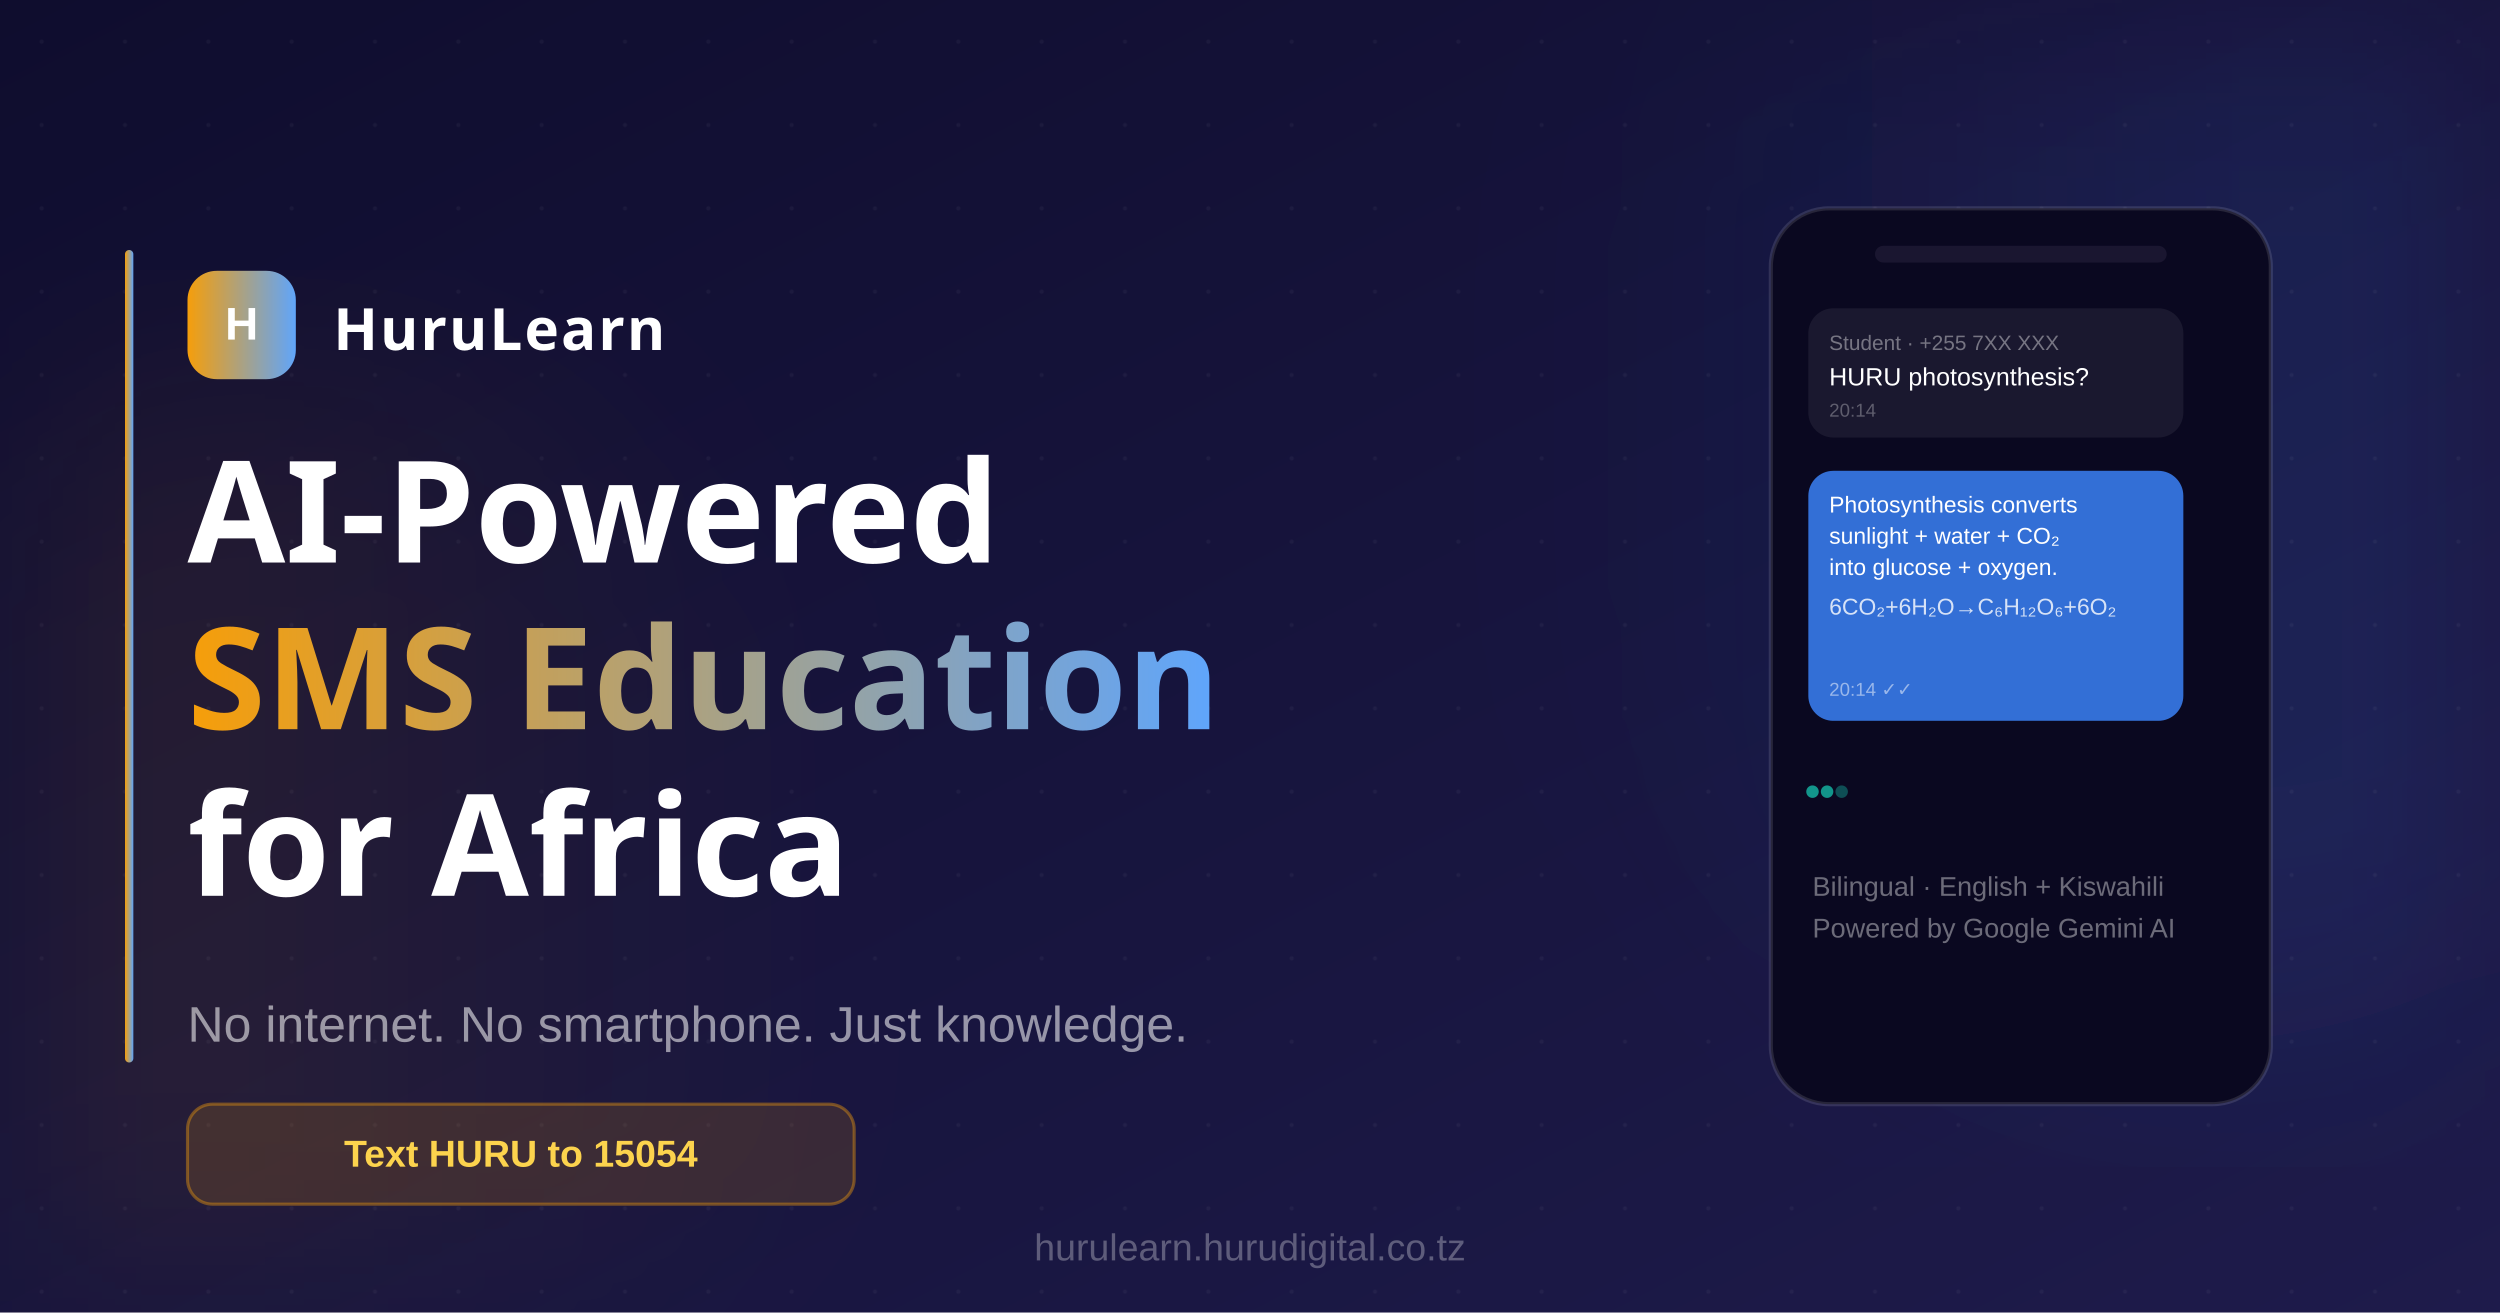
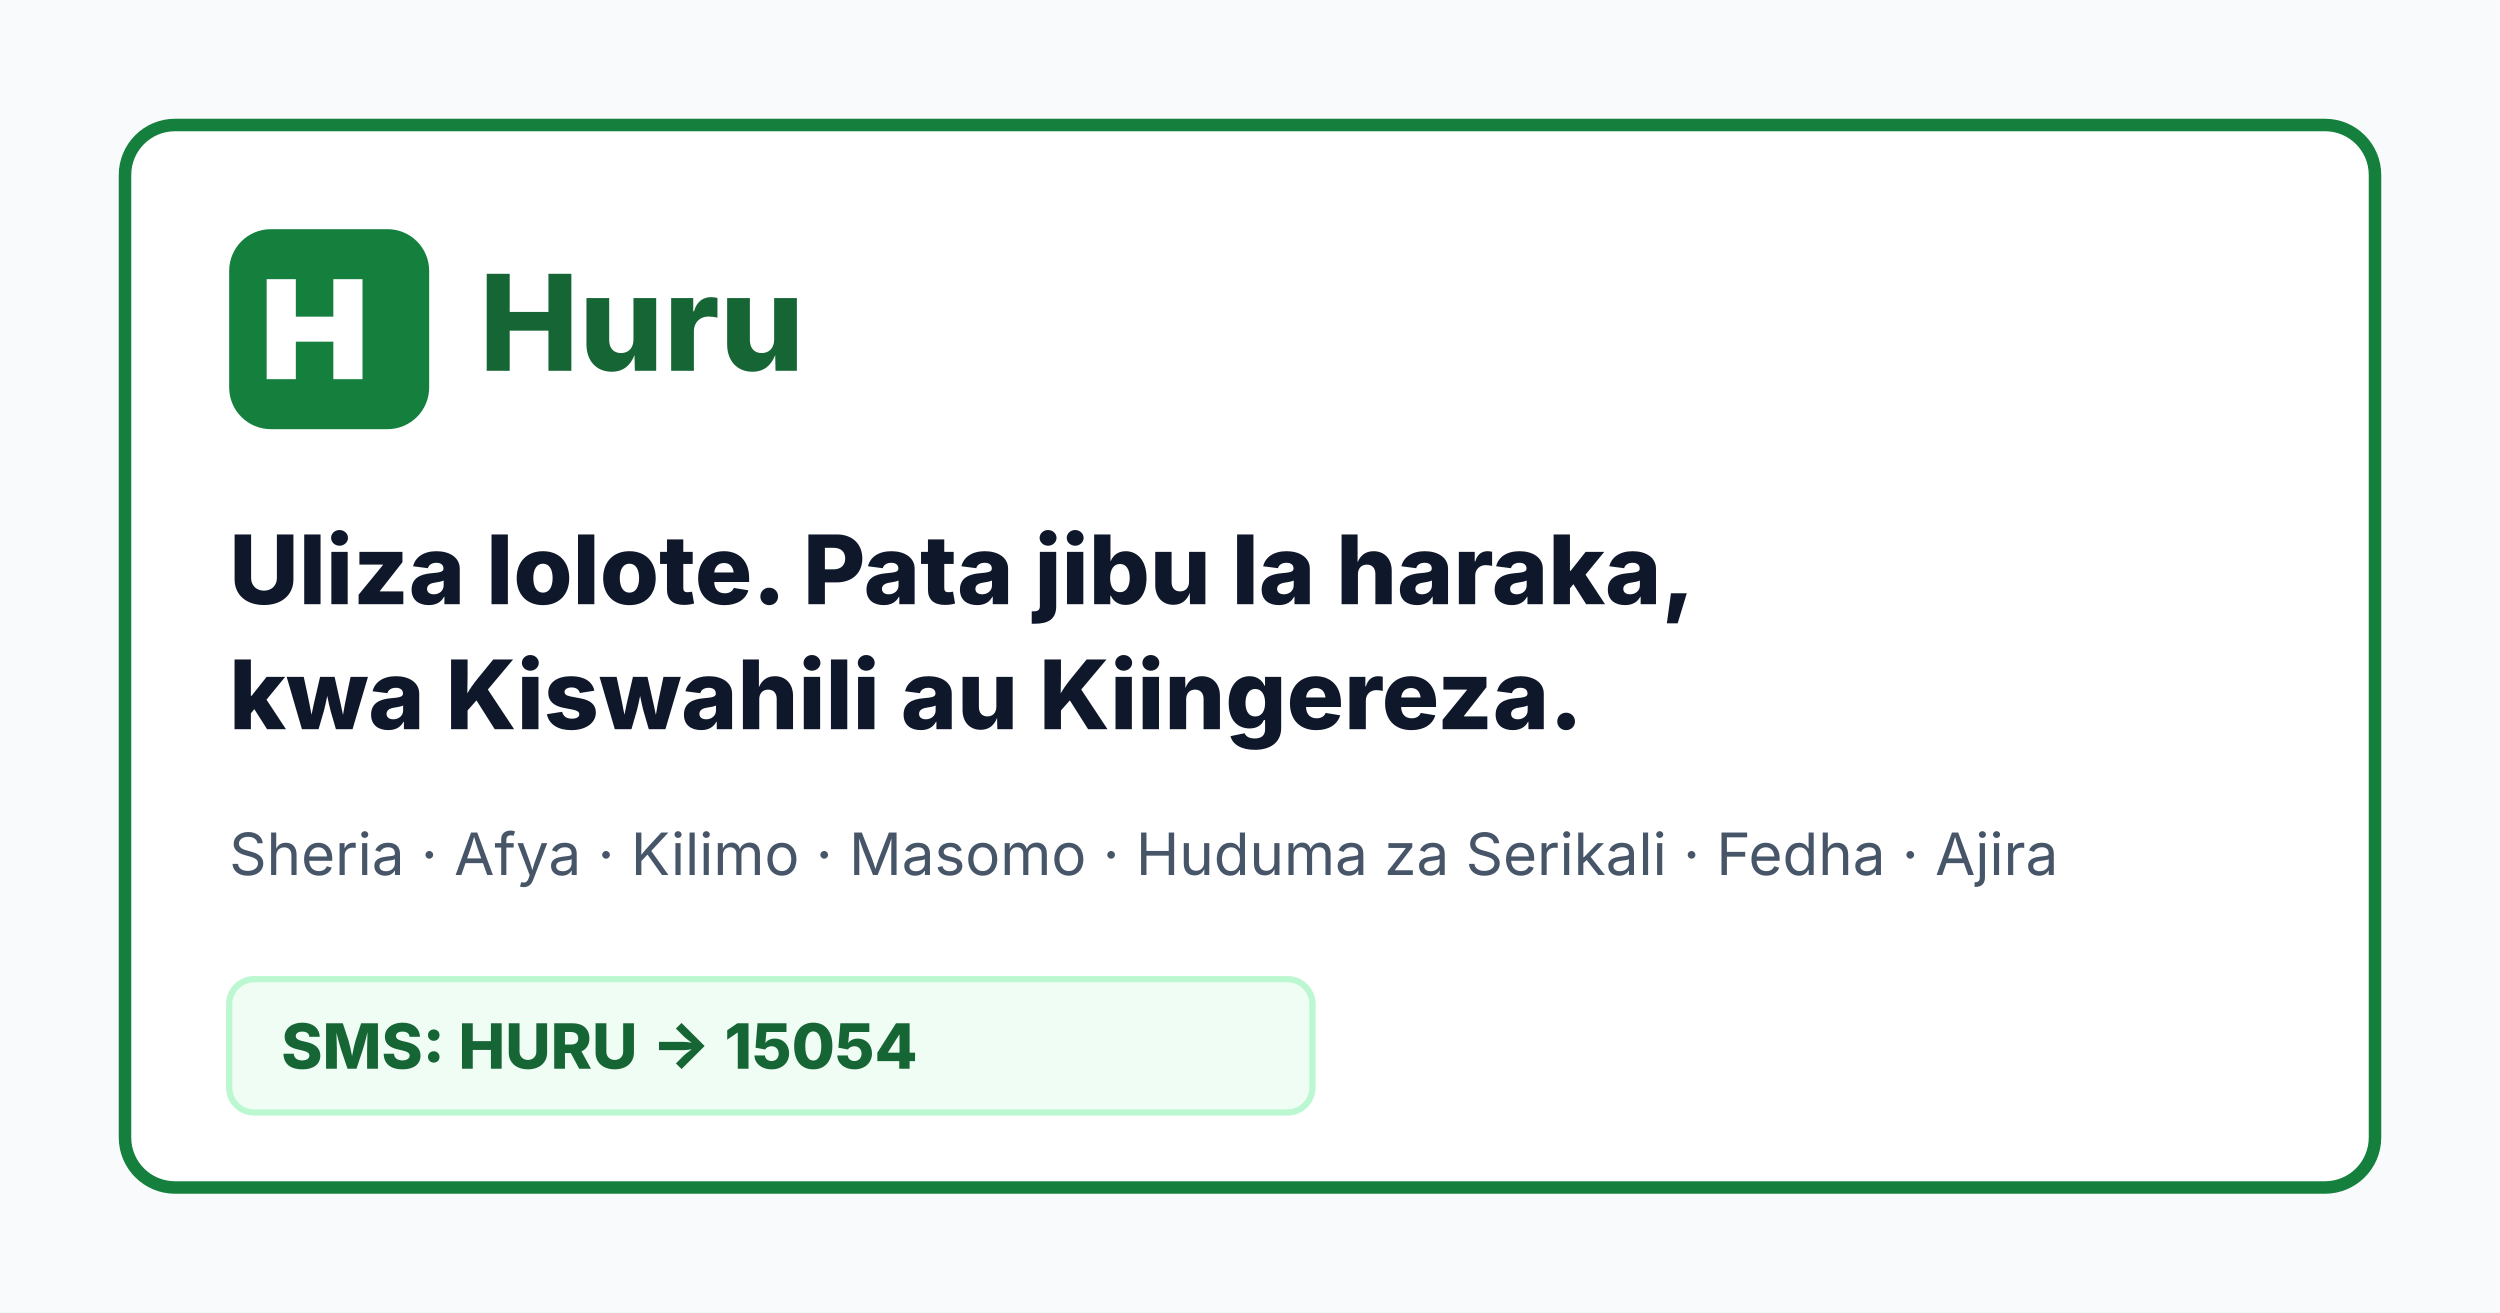
- <svg xmlns="http://www.w3.org/2000/svg" width="1200" height="630" viewBox="0 0 1200 630">
-   <defs>
-     <linearGradient id="bg" x1="0%" y1="0%" x2="100%" y2="100%">
-       <stop offset="0%" style="stop-color:#0f0d2e" />
-       <stop offset="100%" style="stop-color:#1e1b4b" />
-     </linearGradient>
-     <linearGradient id="amber-blue" x1="0%" y1="0%" x2="100%" y2="0%">
-       <stop offset="0%" style="stop-color:#f59e0b" />
-       <stop offset="100%" style="stop-color:#60a5fa" />
-     </linearGradient>
-     <linearGradient id="glow-right" x1="0%" y1="0%" x2="100%" y2="0%">
-       <stop offset="0%" style="stop-color:#3b82f6;stop-opacity:0" />
-       <stop offset="100%" style="stop-color:#3b82f6;stop-opacity:0.18" />
-     </linearGradient>
-     <linearGradient id="glow-left" x1="0%" y1="0%" x2="100%" y2="0%">
-       <stop offset="0%" style="stop-color:#f59e0b;stop-opacity:0.12" />
-       <stop offset="100%" style="stop-color:#f59e0b;stop-opacity:0" />
-     </linearGradient>
-     <filter id="blur">
-       <feGaussianBlur stdDeviation="60" />
-     </filter>
-   </defs>
-   <rect width="1200" height="630" fill="url(#bg)" />
-   <circle cx="1050" cy="200" r="300" fill="url(#glow-right)" filter="url(#blur)" />
-   <circle cx="150" cy="430" r="250" fill="url(#glow-left)" filter="url(#blur)" />
-   <pattern id="dots" x="0" y="0" width="40" height="40" patternUnits="userSpaceOnUse">
-     <circle cx="20" cy="20" r="1" fill="rgba(255,255,255,0.04)" />
-   </pattern>
-   <rect width="1200" height="630" fill="url(#dots)" />
-   <rect x="60" y="120" width="4" height="390" rx="2" fill="url(#amber-blue)" />
-   <rect x="90" y="130" width="52" height="52" rx="14" fill="url(#amber-blue)" />
-   <text x="116" y="163" font-family="Arial, sans-serif" font-size="22" font-weight="900" fill="white" text-anchor="middle">H</text>
-   <text x="160" y="168" font-family="Arial Black, sans-serif" font-size="28" font-weight="700" fill="white" letter-spacing="1">HuruLearn</text>
-   <text x="90" y="270" font-family="Arial Black, sans-serif" font-size="68" font-weight="900" fill="white">AI-Powered</text>
-   <text x="90" y="350" font-family="Arial Black, sans-serif" font-size="68" font-weight="900" fill="url(#amber-blue)">SMS Education</text>
-   <text x="90" y="430" font-family="Arial Black, sans-serif" font-size="68" font-weight="900" fill="white">for Africa</text>
-   <text x="90" y="500" font-family="Arial, sans-serif" font-size="24" fill="rgba(255,255,255,0.55)">No internet. No smartphone. Just knowledge.</text>
-   <rect x="90" y="530" width="320" height="48" rx="12" fill="rgba(245,158,11,0.15)" stroke="rgba(245,158,11,0.4)" stroke-width="1.5" />
-   <text x="250" y="560" font-family="Arial, sans-serif" font-size="18" font-weight="700" fill="#fcd34d" text-anchor="middle">Text HURU to 15054</text>
-   <rect x="850" y="100" width="240" height="430" rx="28" fill="#0a0820" stroke="rgba(255,255,255,0.12)" stroke-width="2" />
-   <rect x="900" y="118" width="140" height="8" rx="4" fill="#1a1630" />
-   <rect x="868" y="148" width="180" height="62" rx="12" fill="rgba(255,255,255,0.07)" />
-   <text x="878" y="168" font-family="Arial, sans-serif" font-size="10" fill="rgba(255,255,255,0.4)">Student · +255 7XX XXX</text>
-   <text x="878" y="185" font-family="Arial, sans-serif" font-size="12" fill="white">HURU photosynthesis?</text>
-   <text x="878" y="200" font-family="Arial, sans-serif" font-size="9" fill="rgba(255,255,255,0.3)">20:14</text>
-   <rect x="868" y="226" width="180" height="120" rx="12" fill="rgba(59,130,246,0.85)" />
-   <text x="878" y="246" font-family="Arial, sans-serif" font-size="11" fill="white">Photosynthesis converts</text>
-   <text x="878" y="261" font-family="Arial, sans-serif" font-size="11" fill="white">sunlight + water + CO₂</text>
-   <text x="878" y="276" font-family="Arial, sans-serif" font-size="11" fill="white">into glucose + oxygen.</text>
-   <text x="878" y="295" font-family="Arial, sans-serif" font-size="11" fill="rgba(255,255,255,0.8)">6CO₂+6H₂O→C₆H₁₂O₆+6O₂</text>
-   <text x="878" y="334" font-family="Arial, sans-serif" font-size="9" fill="rgba(255,255,255,0.5)">20:14 ✓✓</text>
-   <circle cx="870" cy="380" r="3" fill="rgba(20,184,166,0.8)" />
-   <circle cx="877" cy="380" r="3" fill="rgba(20,184,166,0.8)" />
-   <circle cx="884" cy="380" r="3" fill="rgba(20,184,166,0.4)" />
-   <text x="870" y="430" font-family="Arial, sans-serif" font-size="13" fill="rgba(255,255,255,0.4)">Bilingual · English + Kiswahili</text>
-   <text x="870" y="450" font-family="Arial, sans-serif" font-size="13" fill="rgba(255,255,255,0.4)">Powered by Google Gemini AI</text>
-   <text x="600" y="605" font-family="Arial, sans-serif" font-size="18" fill="rgba(255,255,255,0.3)" text-anchor="middle">hurulearn.hurudigital.co.tz</text>
+ <svg xmlns="http://www.w3.org/2000/svg" viewBox="0 0 1200 630" width="1200" height="630">
+   <rect width="1200" height="630" fill="#f8fafc" />
+   <rect x="60" y="60" width="1080" height="510" rx="24" fill="#ffffff" stroke="#15803d" stroke-width="6" />
+   <rect x="110" y="110" width="96" height="96" rx="20" fill="#15803d" />
+   <path d="M128 182v-48h14v18h18v-18h14v48h-14v-18h-18v18z" fill="#fff" />
+   <text x="230" y="178" font-family="Inter, Arial, sans-serif" font-size="64" font-weight="800" fill="#166534">Huru</text>
+   <text x="110" y="290" font-family="Inter, Arial, sans-serif" font-size="46" font-weight="800" fill="#0f172a">Uliza lolote. Pata jibu la haraka,</text>
+   <text x="110" y="350" font-family="Inter, Arial, sans-serif" font-size="46" font-weight="800" fill="#0f172a">kwa Kiswahili au Kiingereza.</text>
+   <text x="110" y="420" font-family="Inter, Arial, sans-serif" font-size="28" fill="#475569">Sheria · Afya · Kilimo · Masomo · Huduma za Serikali · Fedha · Ajira</text>
+   <rect x="110" y="470" width="520" height="64" rx="12" fill="#f0fdf4" stroke="#bbf7d0" stroke-width="3" />
+   <text x="135" y="513" font-family="Inter, Arial, sans-serif" font-size="30" font-weight="800" fill="#166534">SMS: HURU  →  15054</text>
</svg>
